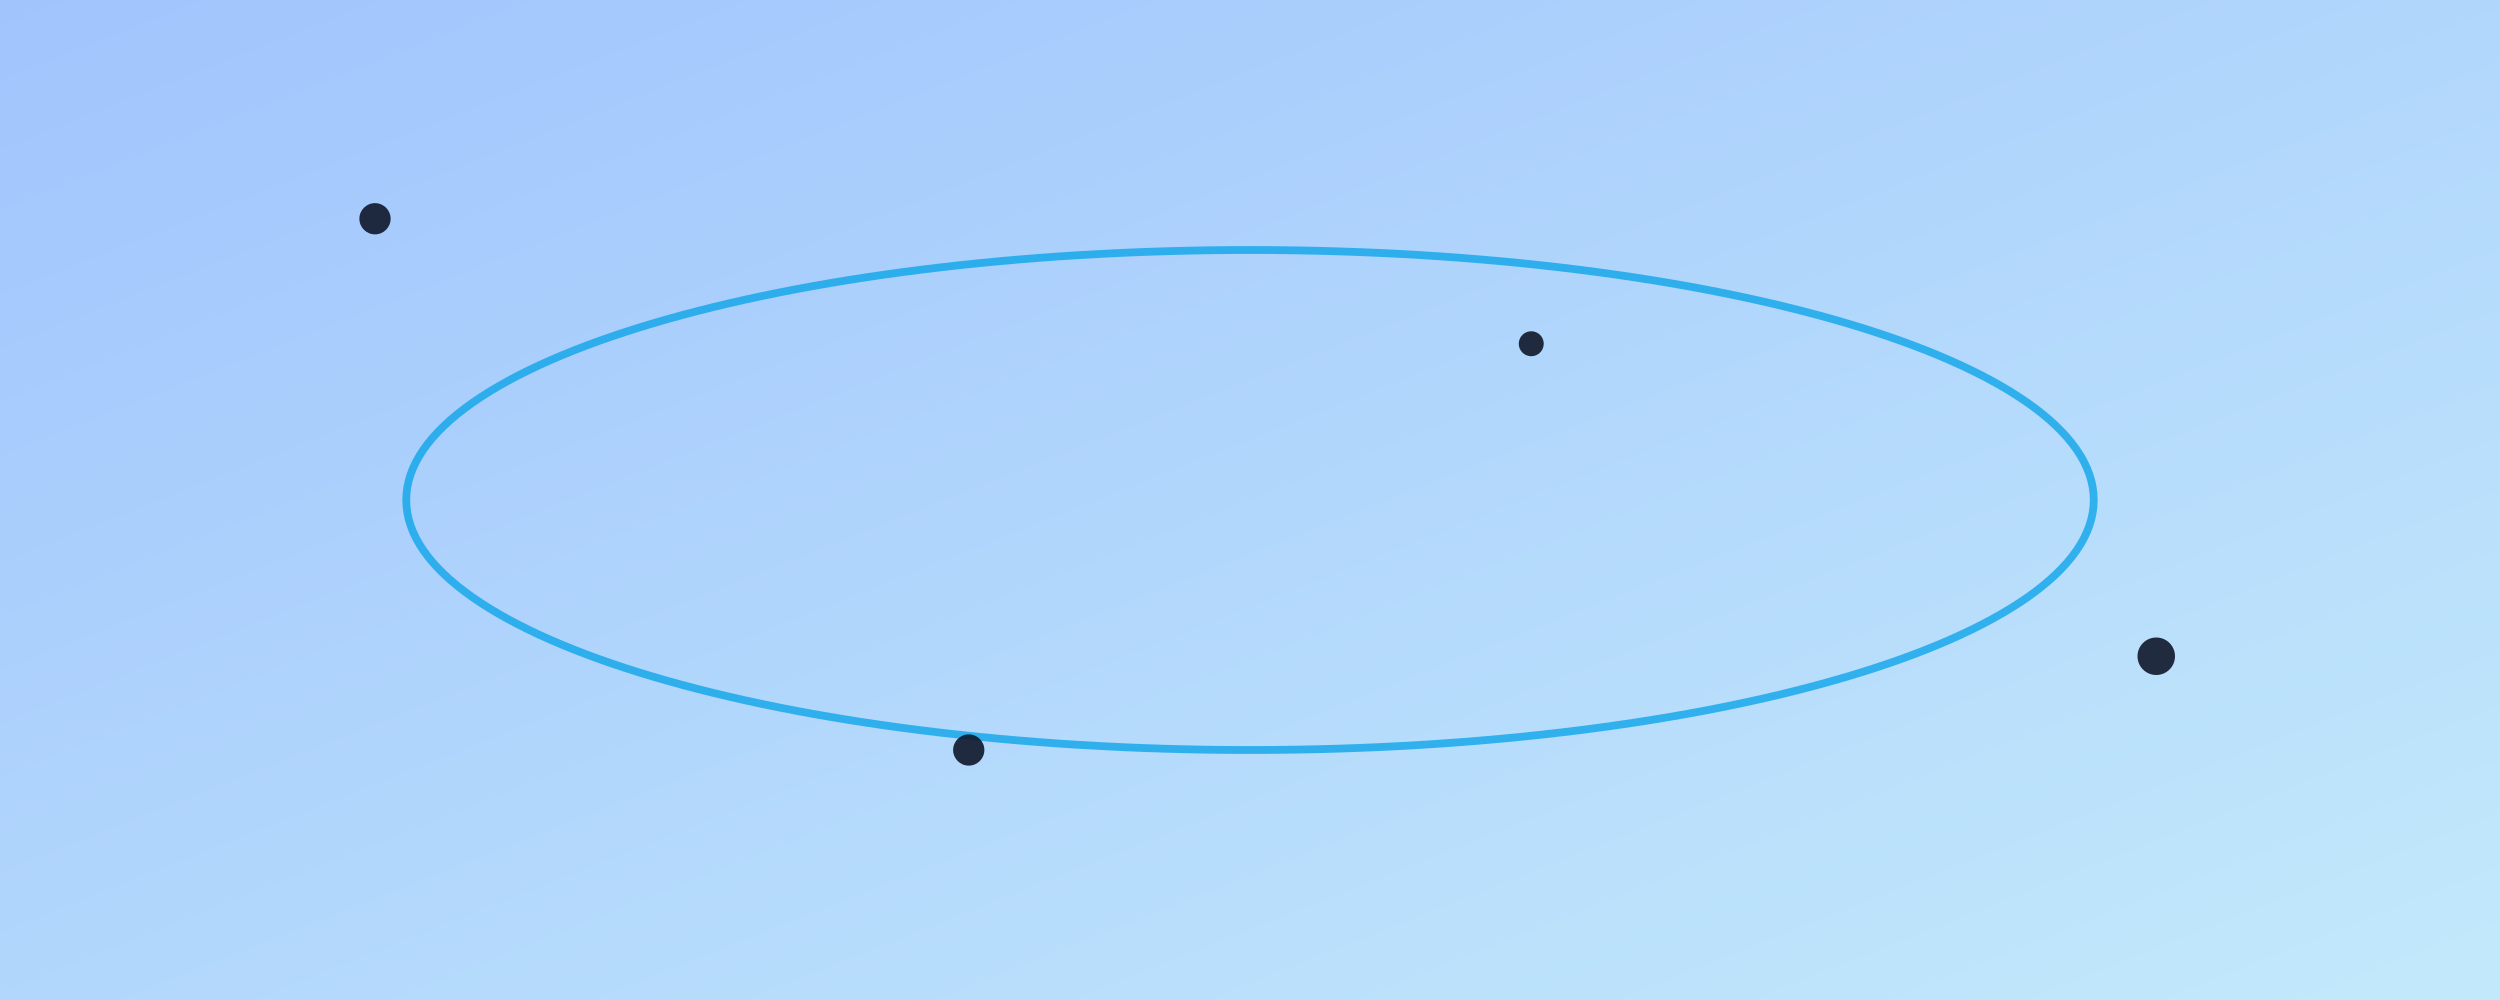
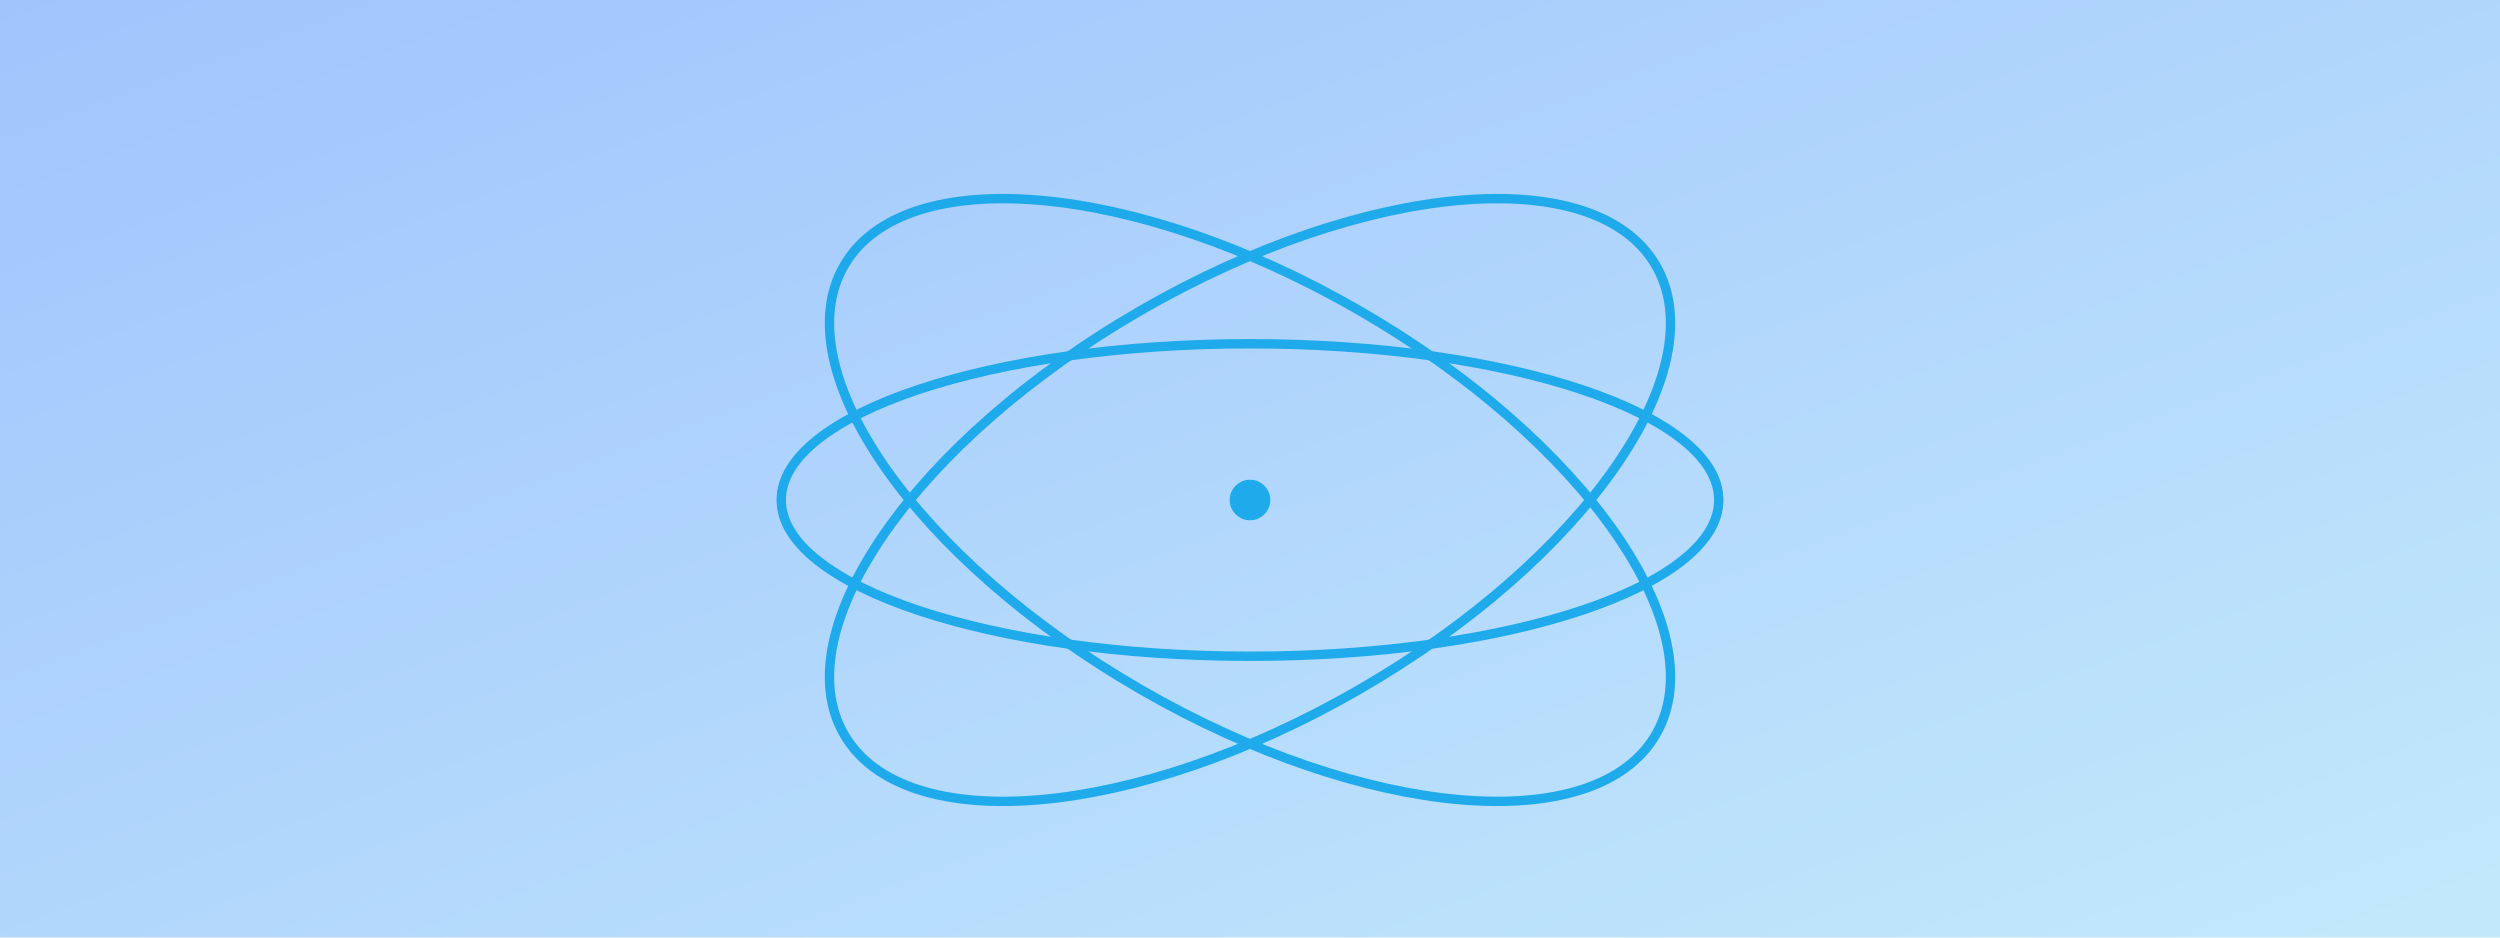
- <svg xmlns="http://www.w3.org/2000/svg" viewBox="0 0 1600 640">
+ <svg xmlns="http://www.w3.org/2000/svg" viewBox="0 0 1600 600">
  <defs>
-     <linearGradient id="g" x1="0" y1="0" x2="1" y2="1">
+     <linearGradient id="q" x1="0" y1="0" x2="1" y2="1">
      <stop offset="0%" stop-color="#a1c4fd" />
      <stop offset="100%" stop-color="#c2e9fb" />
    </linearGradient>
  </defs>
-   <rect width="1600" height="640" fill="url(#g)" />
-   <g fill="none" stroke="#0ea5e9" stroke-width="5" opacity=".8">
-     <ellipse cx="800" cy="320" rx="540" ry="160" />
-   </g>
-   <g fill="#0f172a" opacity=".9">
-     <circle cx="240" cy="140" r="10" />
-     <circle cx="1380" cy="420" r="12" />
-     <circle cx="980" cy="220" r="8" />
-     <circle cx="620" cy="480" r="10" />
+   <rect width="1600" height="600" fill="url(#q)" />
+   <g fill="none" stroke="#0ea5e9" stroke-width="6" opacity="0.9">
+     <ellipse cx="800" cy="320" rx="300" ry="100" />
+     <ellipse cx="800" cy="320" rx="140" ry="300" transform="rotate(60 800 320)" />
+     <ellipse cx="800" cy="320" rx="140" ry="300" transform="rotate(-60 800 320)" />
+     <circle cx="800" cy="320" r="10" fill="#0ea5e9" />
  </g>
</svg>
